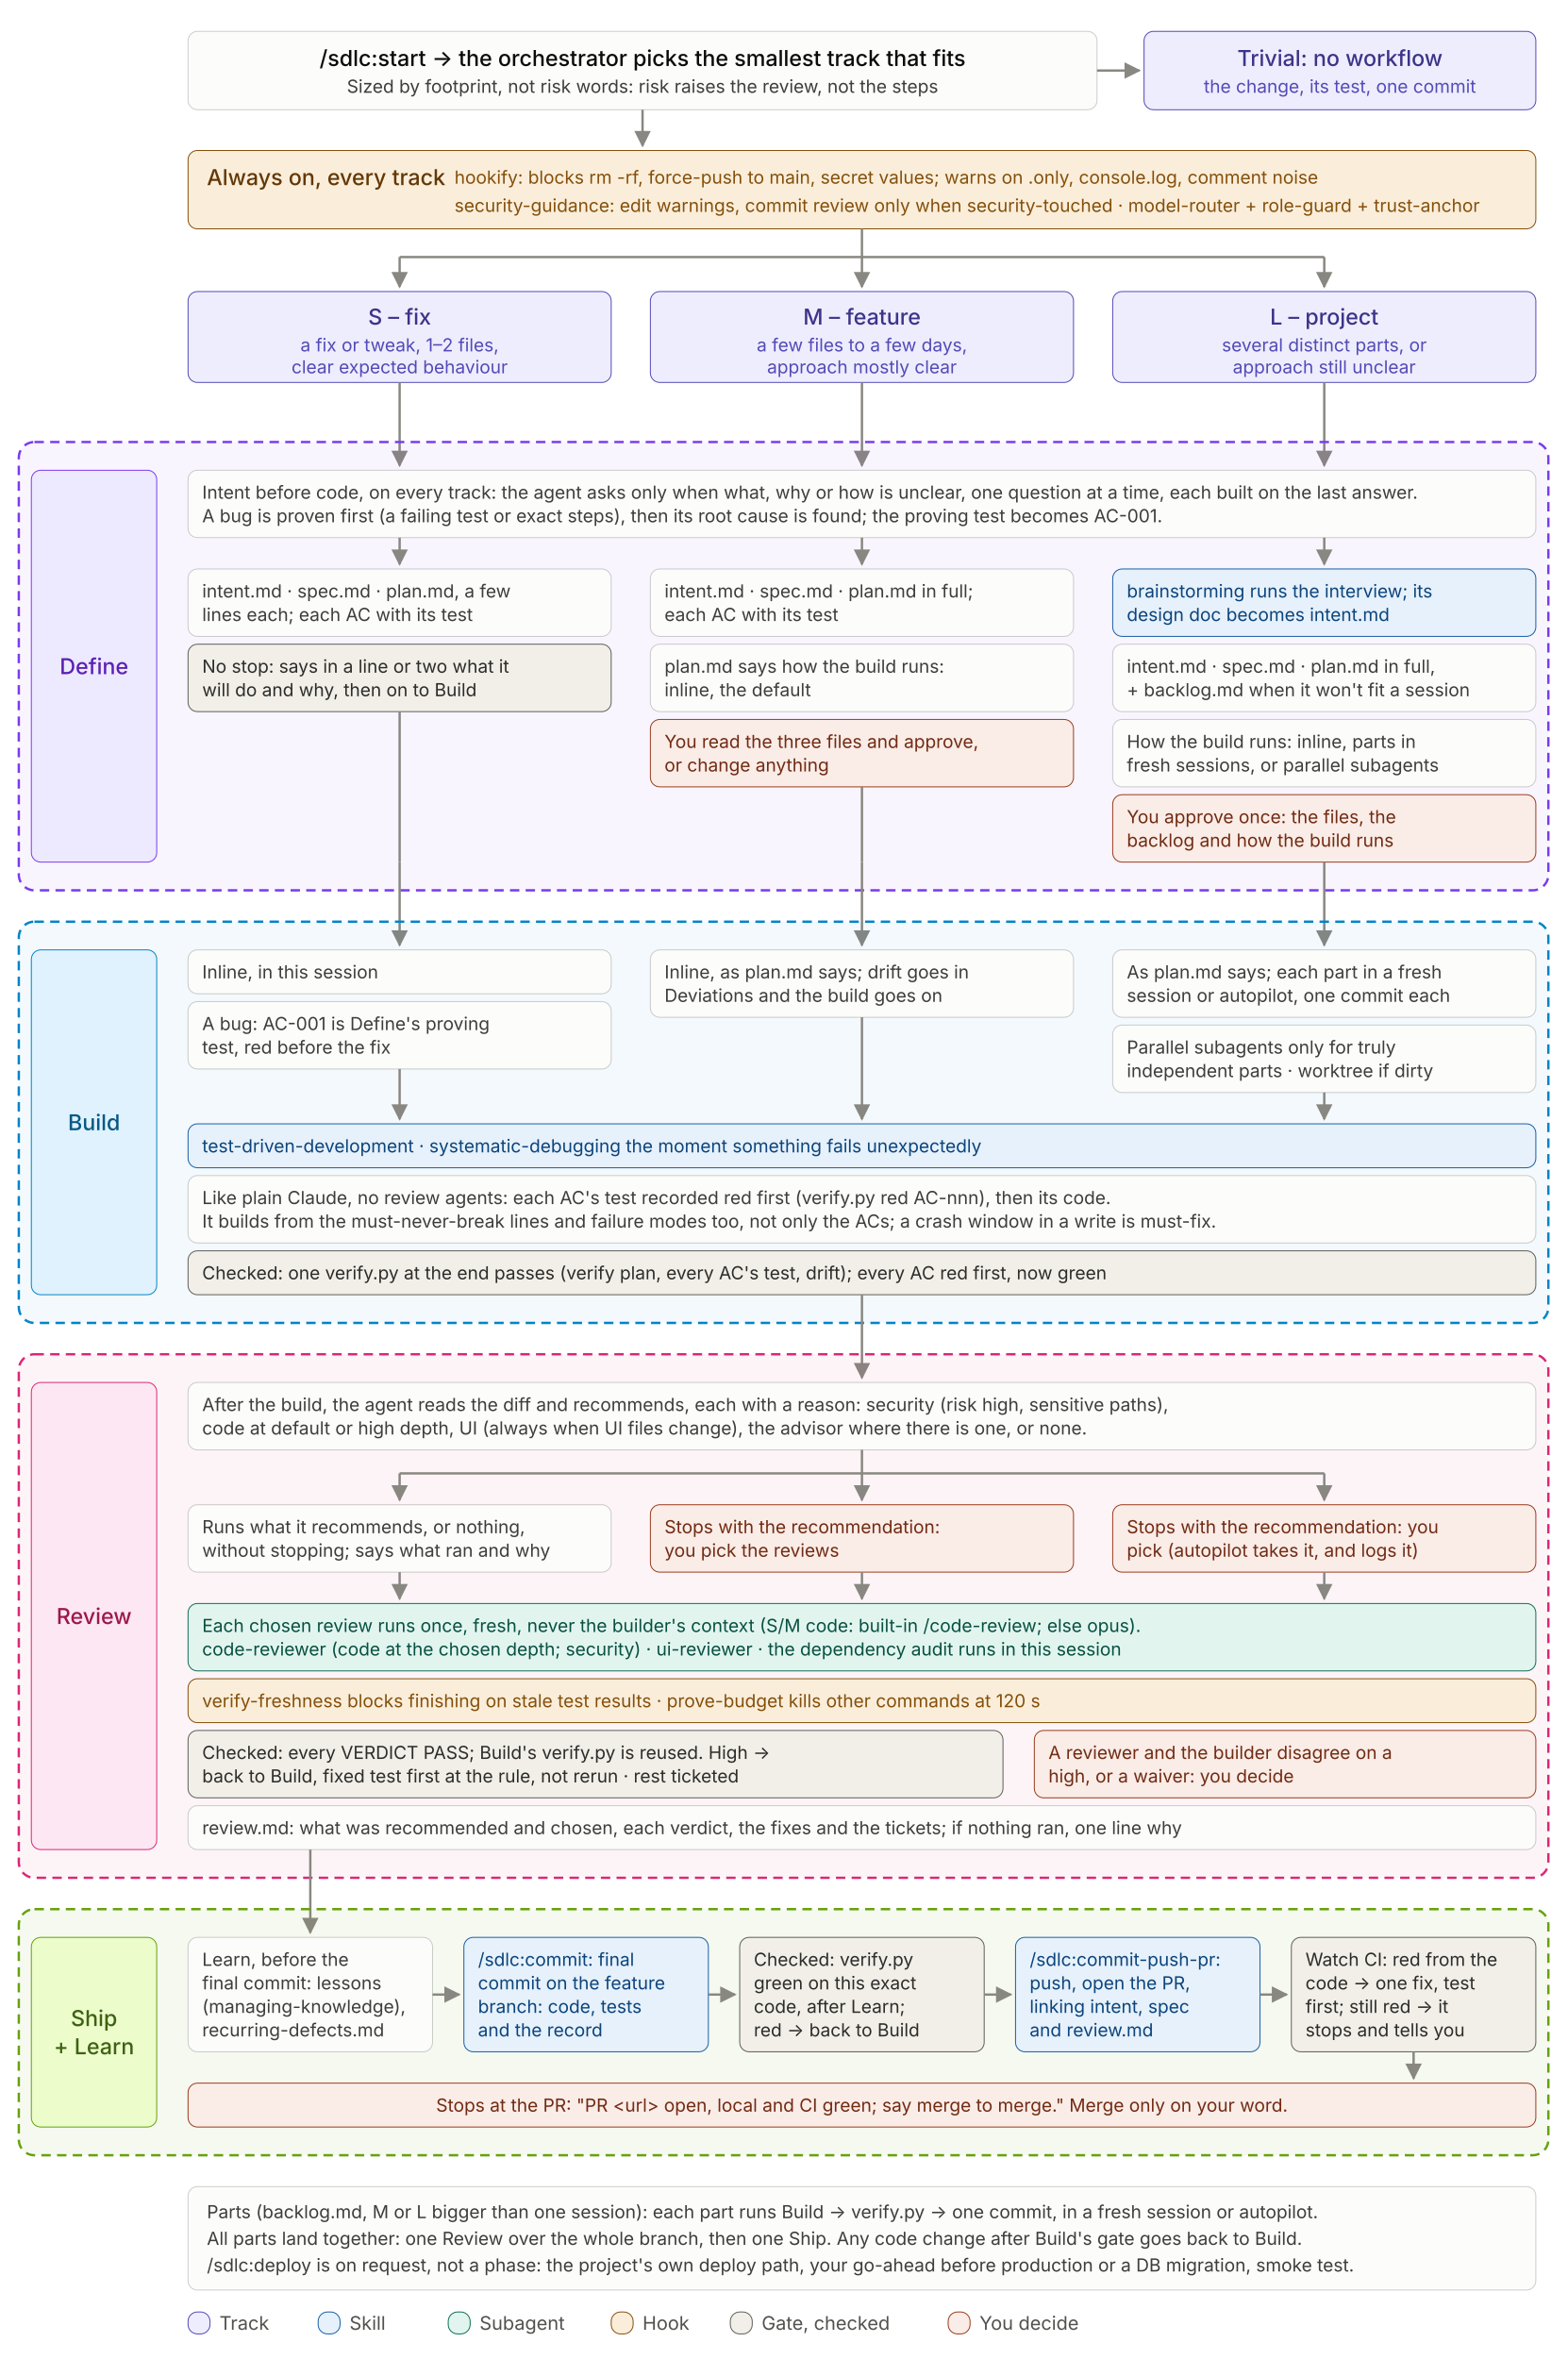
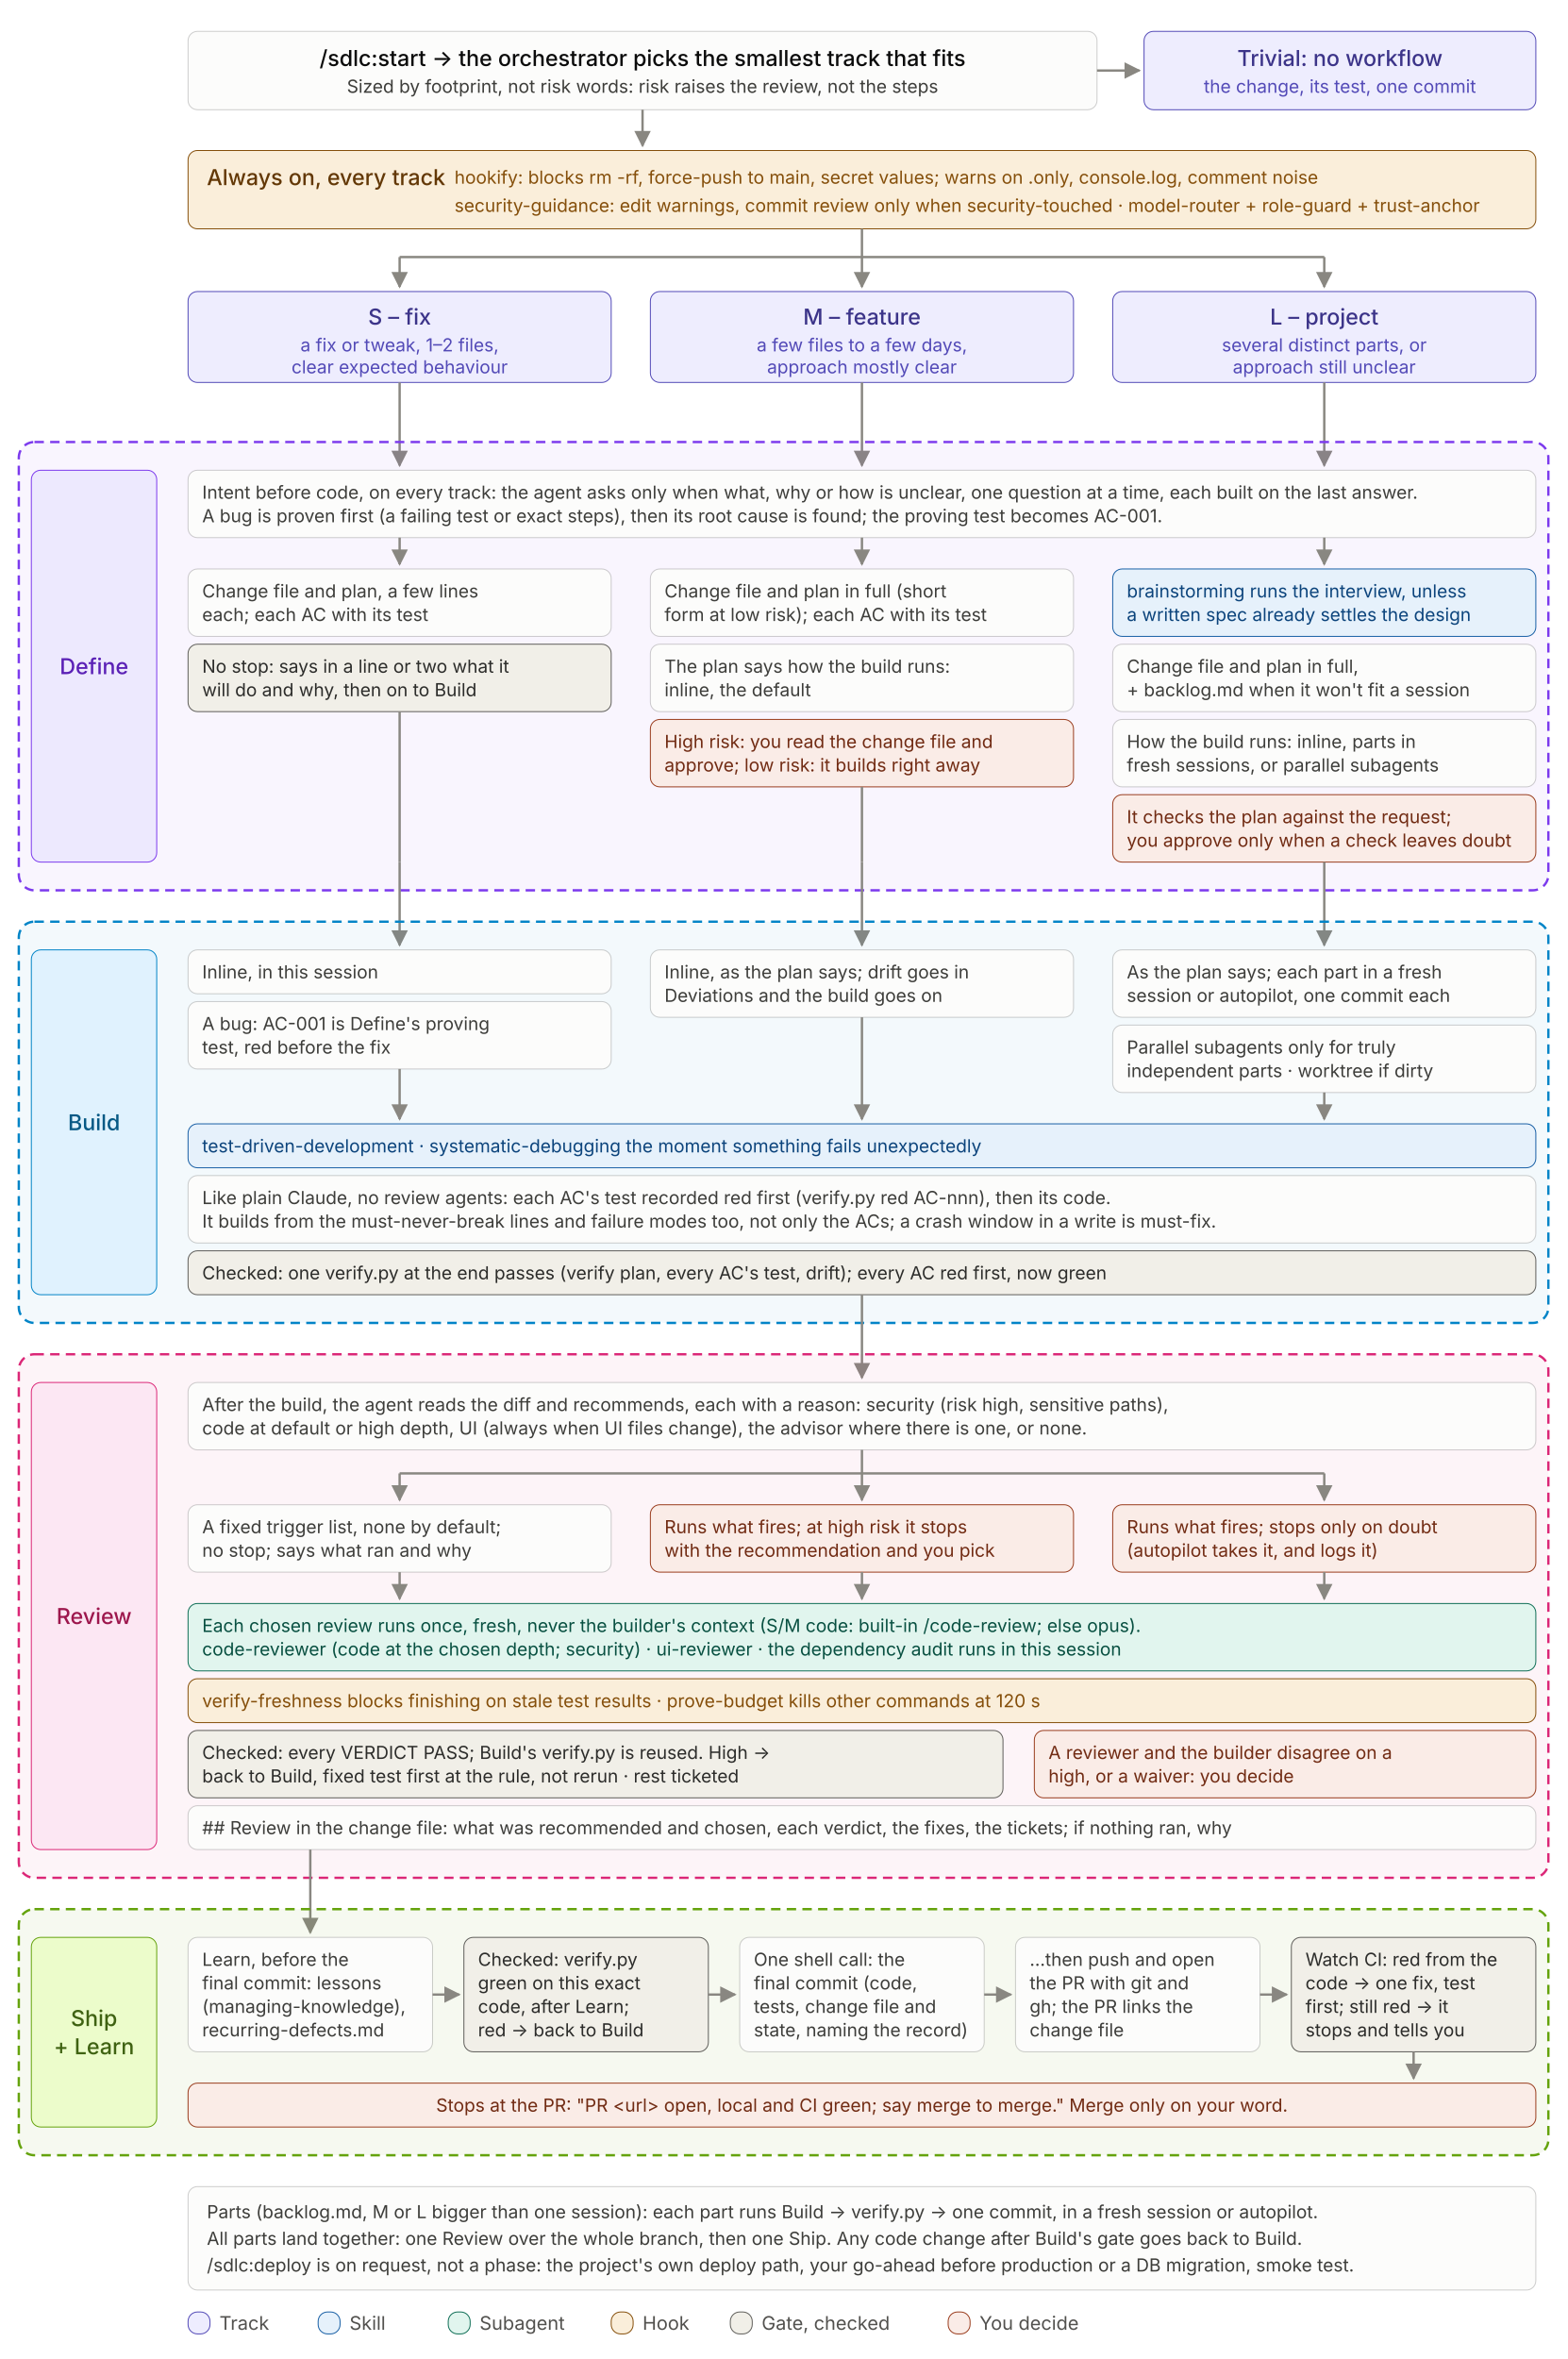
<svg xmlns="http://www.w3.org/2000/svg" width="100%" viewBox="0 0 1000 1505" role="img">
  <style>
text{font-family:anthropic-sans,-apple-system,"system-ui","Segoe UI",sans-serif;dominant-baseline:central;text-anchor:start}
.a{fill:none;stroke:#898781;stroke-width:1.5}#ar path{fill:#898781}
.t{font-size:14px;font-weight:500}.t2{font-size:12px;font-weight:600}.s{font-size:11.5px}
.l{font-size:12px;fill:#52514e}.m{text-anchor:middle}
rect{stroke-width:.6}
.neutral rect{fill:#fcfcfb;stroke:rgba(11,11,11,.2)}.neutral .t{fill:#0b0b0b}.neutral .s{fill:#3d3d3a}
.bound{stroke-width:1.5;stroke-dasharray:6 4}
.p1.bound{fill:rgba(124,58,237,.05);stroke:#7c3aed}.p1 rect{fill:#ede9fe;stroke:#7c3aed}.p1 .t{fill:#5b21b6}
.p2.bound{fill:rgba(2,132,199,.05);stroke:#0284c7}.p2 rect{fill:#e0f2fe;stroke:#0284c7}.p2 .t{fill:#075985}
.p3.bound{fill:rgba(219,39,119,.05);stroke:#db2777}.p3 rect{fill:#fce7f3;stroke:#db2777}.p3 .t{fill:#9d174d}
.p4.bound{fill:rgba(101,163,13,.06);stroke:#65a30d}.p4 rect{fill:#ecfccb;stroke:#65a30d}.p4 .t{fill:#3f6212}
.stage rect{fill:#eeedfe;stroke:#534ab7}.stage .t{fill:#3c3489}.stage .s{fill:#534ab7}
.skill rect{fill:#e6f1fb;stroke:#185fa5}.skill .s{fill:#0c447c}
.agent rect{fill:#e1f5ee;stroke:#0f6e56}.agent .s{fill:#085041}
.hook rect{fill:#faeeda;stroke:#854f0b}.hook .t{fill:#633806}.hook .s{fill:#854f0b}
.gate rect{fill:#f1efe8;stroke:#5f5e5a}.gate .s{fill:#2c2c2a}
.approval rect{fill:#faece7;stroke:#993c1d}.approval .s{fill:#712b13}
.skip rect{fill:none;stroke:#898781}.skip .s,.skip .t2{fill:#6b6a65}
@media (prefers-color-scheme:dark){
.a{stroke:#a09e96}#ar path{fill:#a09e96}.l{fill:#aaa8a2}
.neutral rect{fill:#262624;stroke:rgba(255,255,255,.2)}.neutral .t{fill:#f0efea}.neutral .s{fill:#c8c6bf}
.stage rect{fill:#26244a;stroke:#a098f0}.stage .t{fill:#cecbfa}
.p1.bound{fill:rgba(167,139,250,.07);stroke:#a78bfa}.p1 rect{fill:#2e1f5e;stroke:#a78bfa}.p1 .t{fill:#ddd6fe}
.p2.bound{fill:rgba(56,189,248,.07);stroke:#38bdf8}.p2 rect{fill:#0c2f45;stroke:#38bdf8}.p2 .t{fill:#bae6fd}
.p3.bound{fill:rgba(244,114,182,.07);stroke:#f472b6}.p3 rect{fill:#4a1530;stroke:#f472b6}.p3 .t{fill:#fbcfe8}
.p4.bound{fill:rgba(163,230,53,.06);stroke:#a3e635}.p4 rect{fill:#26360e;stroke:#a3e635}.p4 .t{fill:#d9f99d}.stage .s{fill:#a098f0}
.skill rect{fill:#102a44;stroke:#6aa8e6}.skill .s{fill:#b5d4f4}
.agent rect{fill:#0c3228;stroke:#5ac8a5}.agent .s{fill:#aae6d4}
.hook rect{fill:#3d2a10;stroke:#e0a04c}.hook .t{fill:#f5d9a8}.hook .s{fill:#e0a04c}
.gate rect{fill:#2e2d2a;stroke:#a09e96}.gate .s{fill:#d3d1c7}
.approval rect{fill:#401e14;stroke:#e68c6e}.approval .s{fill:#f5c8b9}
.skip rect{stroke:#7a7872}.skip .s,.skip .t2{fill:#a09e96}
}</style>
  <defs>
    <marker id="ar" viewBox="0 0 10 10" refX="9" refY="5" markerWidth="7" markerHeight="7" orient="auto">
      <path d="M0,0 L10,5 L0,10 z" />
    </marker>
  </defs>
  <g class="neutral">
    <rect x="120" y="20" width="580" height="50" rx="6" />
    <text class="t m" x="410.0" y="37">/sdlc:start → the orchestrator picks the smallest track that fits</text>
    <text class="s m" x="410.0" y="55">Sized by footprint, not risk words: risk raises the review, not the steps</text>
  </g>
  <line class="a" x1="700" y1="45" x2="727" y2="45" marker-end="url(#ar)" />
  <g class="stage">
    <rect x="730" y="20" width="250" height="50" rx="6" />
    <text class="t m" x="855.0" y="37">Trivial: no workflow</text>
    <text class="s m" x="855.0" y="55">the change, its test, one commit</text>
  </g>
  <line class="a" x1="410" y1="70" x2="410" y2="93" marker-end="url(#ar)" />
  <g class="hook">
    <rect x="120" y="96" width="860" height="50" rx="6" />
    <text class="t" x="132" y="113">Always on, every track</text>
    <text class="s" x="290" y="113">hookify: blocks rm -rf, force-push to main, secret values; warns on .only, console.log, comment noise</text>
    <text class="s" x="290" y="131">security-guidance: edit warnings, commit review only when security-touched · model-router + role-guard + trust-anchor</text>
  </g>
  <line class="a" x1="550" y1="146" x2="550" y2="164" />
  <line class="a" x1="255.0" y1="164" x2="845.0" y2="164" />
  <line class="a" x1="255.0" y1="164" x2="255.0" y2="183" marker-end="url(#ar)" />
  <line class="a" x1="550.0" y1="164" x2="550.0" y2="183" marker-end="url(#ar)" />
  <line class="a" x1="845.0" y1="164" x2="845.0" y2="183" marker-end="url(#ar)" />
  <g class="stage">
    <rect x="120" y="186" width="270" height="58" rx="6" />
    <text class="t m" x="255.0" y="202">S – fix</text>
    <text class="s m" x="255.0" y="220">a fix or tweak, 1–2 files,</text>
    <text class="s m" x="255.0" y="234">clear expected behaviour</text>
  </g>
  <g class="stage">
    <rect x="415" y="186" width="270" height="58" rx="6" />
    <text class="t m" x="550.0" y="202">M – feature</text>
    <text class="s m" x="550.0" y="220">a few files to a few days,</text>
    <text class="s m" x="550.0" y="234">approach mostly clear</text>
  </g>
  <g class="stage">
    <rect x="710" y="186" width="270" height="58" rx="6" />
    <text class="t m" x="845.0" y="202">L – project</text>
    <text class="s m" x="845.0" y="220">several distinct parts, or</text>
    <text class="s m" x="845.0" y="234">approach still unclear</text>
  </g>
  <line class="a" x1="255.0" y1="244" x2="255.0" y2="297" marker-end="url(#ar)" />
  <line class="a" x1="550.0" y1="244" x2="550.0" y2="297" marker-end="url(#ar)" />
  <line class="a" x1="845.0" y1="244" x2="845.0" y2="297" marker-end="url(#ar)" />
  <rect class="bound p1" x="12" y="282" width="976" height="286" rx="10" />
  <g class="phase p1">
    <rect x="20" y="300" width="80" height="250" rx="6" />
    <text class="t m" x="60.0" y="425.0">Define</text>
  </g>
  <g class="neutral">
    <rect x="120" y="300" width="860" height="43" rx="6" />
    <text class="s" x="129" y="314">Intent before code, on every track: the agent asks only when what, why or how is unclear, one question at a time, each built on the last answer.</text>
    <text class="s" x="129" y="329">A bug is proven first (a failing test or exact steps), then its root cause is found; the proving test becomes AC-001.</text>
  </g>
  <line class="a" x1="255.0" y1="343" x2="255.0" y2="360" marker-end="url(#ar)" />
  <line class="a" x1="550.0" y1="343" x2="550.0" y2="360" marker-end="url(#ar)" />
  <line class="a" x1="845.0" y1="343" x2="845.0" y2="360" marker-end="url(#ar)" />
  <g class="neutral">
    <rect x="120" y="363" width="270" height="43" rx="6" />
-     <text class="s" x="129" y="377">intent.md · spec.md · plan.md, a few</text>
-     <text class="s" x="129" y="392">lines each; each AC with its test</text>
+     <text class="s" x="129" y="377">Change file and plan, a few lines</text>
+     <text class="s" x="129" y="392">each; each AC with its test</text>
  </g>
  <g class="gate">
    <rect x="120" y="411" width="270" height="43" rx="6" />
    <text class="s" x="129" y="425">No stop: says in a line or two what it</text>
    <text class="s" x="129" y="440">will do and why, then on to Build</text>
  </g>
  <g class="neutral">
    <rect x="415" y="363" width="270" height="43" rx="6" />
-     <text class="s" x="424" y="377">intent.md · spec.md · plan.md in full;</text>
-     <text class="s" x="424" y="392">each AC with its test</text>
+     <text class="s" x="424" y="377">Change file and plan in full (short</text>
+     <text class="s" x="424" y="392">form at low risk); each AC with its test</text>
  </g>
  <g class="neutral">
    <rect x="415" y="411" width="270" height="43" rx="6" />
-     <text class="s" x="424" y="425">plan.md says how the build runs:</text>
+     <text class="s" x="424" y="425">The plan says how the build runs:</text>
    <text class="s" x="424" y="440">inline, the default</text>
  </g>
  <g class="approval">
    <rect x="415" y="459" width="270" height="43" rx="6" />
-     <text class="s" x="424" y="473">You read the three files and approve,</text>
-     <text class="s" x="424" y="488">or change anything</text>
+     <text class="s" x="424" y="473">High risk: you read the change file and</text>
+     <text class="s" x="424" y="488">approve; low risk: it builds right away</text>
  </g>
  <g class="skill">
    <rect x="710" y="363" width="270" height="43" rx="6" />
-     <text class="s" x="719" y="377">brainstorming runs the interview; its</text>
-     <text class="s" x="719" y="392">design doc becomes intent.md</text>
+     <text class="s" x="719" y="377">brainstorming runs the interview, unless</text>
+     <text class="s" x="719" y="392">a written spec already settles the design</text>
  </g>
  <g class="neutral">
    <rect x="710" y="411" width="270" height="43" rx="6" />
-     <text class="s" x="719" y="425">intent.md · spec.md · plan.md in full,</text>
+     <text class="s" x="719" y="425">Change file and plan in full,</text>
    <text class="s" x="719" y="440">+ backlog.md when it won't fit a session</text>
  </g>
  <g class="neutral">
    <rect x="710" y="459" width="270" height="43" rx="6" />
    <text class="s" x="719" y="473">How the build runs: inline, parts in</text>
    <text class="s" x="719" y="488">fresh sessions, or parallel subagents</text>
  </g>
  <g class="approval">
    <rect x="710" y="507" width="270" height="43" rx="6" />
-     <text class="s" x="719" y="521">You approve once: the files, the</text>
-     <text class="s" x="719" y="536">backlog and how the build runs</text>
+     <text class="s" x="719" y="521">It checks the plan against the request;</text>
+     <text class="s" x="719" y="536">you approve only when a check leaves doubt</text>
  </g>
  <line class="a" x1="255.0" y1="454" x2="255.0" y2="550" />
  <line class="a" x1="550.0" y1="502" x2="550.0" y2="550" />
  <line class="a" x1="255.0" y1="550" x2="255.0" y2="603" marker-end="url(#ar)" />
  <line class="a" x1="550.0" y1="550" x2="550.0" y2="603" marker-end="url(#ar)" />
  <line class="a" x1="845.0" y1="550" x2="845.0" y2="603" marker-end="url(#ar)" />
  <rect class="bound p2" x="12" y="588" width="976" height="256" rx="10" />
  <g class="phase p2">
    <rect x="20" y="606" width="80" height="220" rx="6" />
    <text class="t m" x="60.0" y="716.0">Build</text>
  </g>
  <g class="neutral">
    <rect x="120" y="606" width="270" height="28" rx="6" />
    <text class="s" x="129" y="620">Inline, in this session</text>
  </g>
  <g class="neutral">
    <rect x="120" y="639" width="270" height="43" rx="6" />
    <text class="s" x="129" y="653">A bug: AC-001 is Define's proving</text>
    <text class="s" x="129" y="668">test, red before the fix</text>
  </g>
  <g class="neutral">
    <rect x="415" y="606" width="270" height="43" rx="6" />
-     <text class="s" x="424" y="620">Inline, as plan.md says; drift goes in</text>
+     <text class="s" x="424" y="620">Inline, as the plan says; drift goes in</text>
    <text class="s" x="424" y="635">Deviations and the build goes on</text>
  </g>
  <g class="neutral">
    <rect x="710" y="606" width="270" height="43" rx="6" />
-     <text class="s" x="719" y="620">As plan.md says; each part in a fresh</text>
+     <text class="s" x="719" y="620">As the plan says; each part in a fresh</text>
    <text class="s" x="719" y="635">session or autopilot, one commit each</text>
  </g>
  <g class="neutral">
    <rect x="710" y="654" width="270" height="43" rx="6" />
    <text class="s" x="719" y="668">Parallel subagents only for truly</text>
    <text class="s" x="719" y="683">independent parts · worktree if dirty</text>
  </g>
  <line class="a" x1="255.0" y1="682" x2="255.0" y2="714" marker-end="url(#ar)" />
  <line class="a" x1="550.0" y1="649" x2="550.0" y2="714" marker-end="url(#ar)" />
  <line class="a" x1="845.0" y1="697" x2="845.0" y2="714" marker-end="url(#ar)" />
  <g class="skill">
    <rect x="120" y="717" width="860" height="28" rx="6" />
    <text class="s" x="129" y="731">test-driven-development · systematic-debugging the moment something fails unexpectedly</text>
  </g>
  <g class="neutral">
    <rect x="120" y="750" width="860" height="43" rx="6" />
    <text class="s" x="129" y="764">Like plain Claude, no review agents: each AC's test recorded red first (verify.py red AC-nnn), then its code.</text>
    <text class="s" x="129" y="779">It builds from the must-never-break lines and failure modes too, not only the ACs; a crash window in a write is must-fix.</text>
  </g>
  <g class="gate">
    <rect x="120" y="798" width="860" height="28" rx="6" />
    <text class="s" x="129" y="812">Checked: one verify.py at the end passes (verify plan, every AC's test, drift); every AC red first, now green</text>
  </g>
  <line class="a" x1="550" y1="826" x2="550" y2="879" marker-end="url(#ar)" />
  <rect class="bound p3" x="12" y="864" width="976" height="334" rx="10" />
  <g class="phase p3">
    <rect x="20" y="882" width="80" height="298" rx="6" />
    <text class="t m" x="60.0" y="1031.0">Review</text>
  </g>
  <g class="neutral">
    <rect x="120" y="882" width="860" height="43" rx="6" />
    <text class="s" x="129" y="896">After the build, the agent reads the diff and recommends, each with a reason: security (risk high, sensitive paths),</text>
    <text class="s" x="129" y="911">code at default or high depth, UI (always when UI files change), the advisor where there is one, or none.</text>
  </g>
  <line class="a" x1="550" y1="925" x2="550" y2="940" />
  <line class="a" x1="255.0" y1="940" x2="845.0" y2="940" />
  <line class="a" x1="255.0" y1="940" x2="255.0" y2="957" marker-end="url(#ar)" />
  <line class="a" x1="550.0" y1="940" x2="550.0" y2="957" marker-end="url(#ar)" />
  <line class="a" x1="845.0" y1="940" x2="845.0" y2="957" marker-end="url(#ar)" />
  <g class="neutral">
    <rect x="120" y="960" width="270" height="43" rx="6" />
-     <text class="s" x="129" y="974">Runs what it recommends, or nothing,</text>
-     <text class="s" x="129" y="989">without stopping; says what ran and why</text>
+     <text class="s" x="129" y="974">A fixed trigger list, none by default;</text>
+     <text class="s" x="129" y="989">no stop; says what ran and why</text>
  </g>
  <g class="approval">
    <rect x="415" y="960" width="270" height="43" rx="6" />
-     <text class="s" x="424" y="974">Stops with the recommendation:</text>
-     <text class="s" x="424" y="989">you pick the reviews</text>
+     <text class="s" x="424" y="974">Runs what fires; at high risk it stops</text>
+     <text class="s" x="424" y="989">with the recommendation and you pick</text>
  </g>
  <g class="approval">
    <rect x="710" y="960" width="270" height="43" rx="6" />
-     <text class="s" x="719" y="974">Stops with the recommendation: you</text>
-     <text class="s" x="719" y="989">pick (autopilot takes it, and logs it)</text>
+     <text class="s" x="719" y="974">Runs what fires; stops only on doubt</text>
+     <text class="s" x="719" y="989">(autopilot takes it, and logs it)</text>
  </g>
  <line class="a" x1="255.0" y1="1003" x2="255.0" y2="1020" marker-end="url(#ar)" />
  <line class="a" x1="550.0" y1="1003" x2="550.0" y2="1020" marker-end="url(#ar)" />
  <line class="a" x1="845.0" y1="1003" x2="845.0" y2="1020" marker-end="url(#ar)" />
  <g class="agent">
    <rect x="120" y="1023" width="860" height="43" rx="6" />
    <text class="s" x="129" y="1037">Each chosen review runs once, fresh, never the builder's context (S/M code: built-in /code-review; else opus).</text>
    <text class="s" x="129" y="1052">code-reviewer (code at the chosen depth; security) · ui-reviewer · the dependency audit runs in this session</text>
  </g>
  <g class="hook">
    <rect x="120" y="1071" width="860" height="28" rx="6" />
    <text class="s" x="129" y="1085">verify-freshness blocks finishing on stale test results · prove-budget kills other commands at 120 s</text>
  </g>
  <g class="gate">
    <rect x="120" y="1104" width="520" height="43" rx="6" />
    <text class="s" x="129" y="1118">Checked: every VERDICT PASS; Build's verify.py is reused. High →</text>
    <text class="s" x="129" y="1133">back to Build, fixed test first at the rule, not rerun · rest ticketed</text>
  </g>
  <g class="approval">
    <rect x="660" y="1104" width="320" height="43" rx="6" />
    <text class="s" x="669" y="1118">A reviewer and the builder disagree on a</text>
    <text class="s" x="669" y="1133">high, or a waiver: you decide</text>
  </g>
  <g class="neutral">
    <rect x="120" y="1152" width="860" height="28" rx="6" />
-     <text class="s" x="129" y="1166">review.md: what was recommended and chosen, each verdict, the fixes and the tickets; if nothing ran, one line why</text>
+     <text class="s" x="129" y="1166">## Review in the change file: what was recommended and chosen, each verdict, the fixes, the tickets; if nothing ran, why</text>
  </g>
  <line class="a" x1="198.0" y1="1180" x2="198.0" y2="1233" marker-end="url(#ar)" />
  <rect class="bound p4" x="12" y="1218" width="976" height="157" rx="10" />
  <g class="phase p4">
    <rect x="20" y="1236" width="80" height="121" rx="6" />
    <text class="t m" x="60.0" y="1287.5">Ship</text>
    <text class="t m" x="60.0" y="1305.5">+ Learn</text>
  </g>
  <g class="neutral">
    <rect x="120" y="1236" width="156" height="73" rx="6" />
    <text class="s" x="129" y="1250">Learn, before the</text>
    <text class="s" x="129" y="1265">final commit: lessons</text>
    <text class="s" x="129" y="1280">(managing-knowledge),</text>
    <text class="s" x="129" y="1295">recurring-defects.md</text>
  </g>
  <line class="a" x1="276" y1="1272.5" x2="293" y2="1272.5" marker-end="url(#ar)" />
-   <g class="skill">
+   <g class="gate">
    <rect x="296" y="1236" width="156" height="73" rx="6" />
-     <text class="s" x="305" y="1250">/sdlc:commit: final</text>
-     <text class="s" x="305" y="1265">commit on the feature</text>
-     <text class="s" x="305" y="1280">branch: code, tests</text>
-     <text class="s" x="305" y="1295">and the record</text>
+     <text class="s" x="305" y="1250">Checked: verify.py</text>
+     <text class="s" x="305" y="1265">green on this exact</text>
+     <text class="s" x="305" y="1280">code, after Learn;</text>
+     <text class="s" x="305" y="1295">red → back to Build</text>
  </g>
  <line class="a" x1="452" y1="1272.5" x2="469" y2="1272.5" marker-end="url(#ar)" />
-   <g class="gate">
+   <g class="neutral">
    <rect x="472" y="1236" width="156" height="73" rx="6" />
-     <text class="s" x="481" y="1250">Checked: verify.py</text>
-     <text class="s" x="481" y="1265">green on this exact</text>
-     <text class="s" x="481" y="1280">code, after Learn;</text>
-     <text class="s" x="481" y="1295">red → back to Build</text>
+     <text class="s" x="481" y="1250">One shell call: the</text>
+     <text class="s" x="481" y="1265">final commit (code,</text>
+     <text class="s" x="481" y="1280">tests, change file and</text>
+     <text class="s" x="481" y="1295">state, naming the record)</text>
  </g>
  <line class="a" x1="628" y1="1272.5" x2="645" y2="1272.5" marker-end="url(#ar)" />
-   <g class="skill">
+   <g class="neutral">
    <rect x="648" y="1236" width="156" height="73" rx="6" />
-     <text class="s" x="657" y="1250">/sdlc:commit-push-pr:</text>
-     <text class="s" x="657" y="1265">push, open the PR,</text>
-     <text class="s" x="657" y="1280">linking intent, spec</text>
-     <text class="s" x="657" y="1295">and review.md</text>
+     <text class="s" x="657" y="1250">…then push and open</text>
+     <text class="s" x="657" y="1265">the PR with git and</text>
+     <text class="s" x="657" y="1280">gh; the PR links the</text>
+     <text class="s" x="657" y="1295">change file</text>
  </g>
  <line class="a" x1="804" y1="1272.5" x2="821" y2="1272.5" marker-end="url(#ar)" />
  <g class="gate">
    <rect x="824" y="1236" width="156" height="73" rx="6" />
    <text class="s" x="833" y="1250">Watch CI: red from the</text>
    <text class="s" x="833" y="1265">code → one fix, test</text>
    <text class="s" x="833" y="1280">first; still red → it</text>
    <text class="s" x="833" y="1295">stops and tells you</text>
  </g>
  <line class="a" x1="902.0" y1="1309" x2="902.0" y2="1326" marker-end="url(#ar)" />
  <g class="approval">
    <rect x="120" y="1329" width="860" height="28" rx="6" />
    <text class="s m" x="550.0" y="1343">Stops at the PR: "PR &lt;url&gt; open, local and CI green; say merge to merge." Merge only on your word.</text>
  </g>
  <g class="neutral">
    <rect x="120" y="1395" width="860" height="66" rx="6" />
    <text class="s" x="132" y="1411">Parts (backlog.md, M or L bigger than one session): each part runs Build → verify.py → one commit, in a fresh session or autopilot.</text>
    <text class="s" x="132" y="1428">All parts land together: one Review over the whole branch, then one Ship. Any code change after Build's gate goes back to Build.</text>
    <text class="s" x="132" y="1445">/sdlc:deploy is on request, not a phase: the project's own deploy path, your go-ahead before production or a DB migration, smoke test.</text>
  </g>
  <g class="stage">
    <rect x="120" y="1475" width="14" height="14" rx="6" />
  </g>
  <text class="l" x="140" y="1482">Track</text>
  <g class="skill">
    <rect x="203" y="1475" width="14" height="14" rx="6" />
  </g>
  <text class="l" x="223" y="1482">Skill</text>
  <g class="agent">
    <rect x="286" y="1475" width="14" height="14" rx="6" />
  </g>
  <text class="l" x="306" y="1482">Subagent</text>
  <g class="hook">
    <rect x="390" y="1475" width="14" height="14" rx="6" />
  </g>
  <text class="l" x="410" y="1482">Hook</text>
  <g class="gate">
    <rect x="466" y="1475" width="14" height="14" rx="6" />
  </g>
  <text class="l" x="486" y="1482">Gate, checked</text>
  <g class="approval">
    <rect x="605" y="1475" width="14" height="14" rx="6" />
  </g>
  <text class="l" x="625" y="1482">You decide</text>
</svg>
